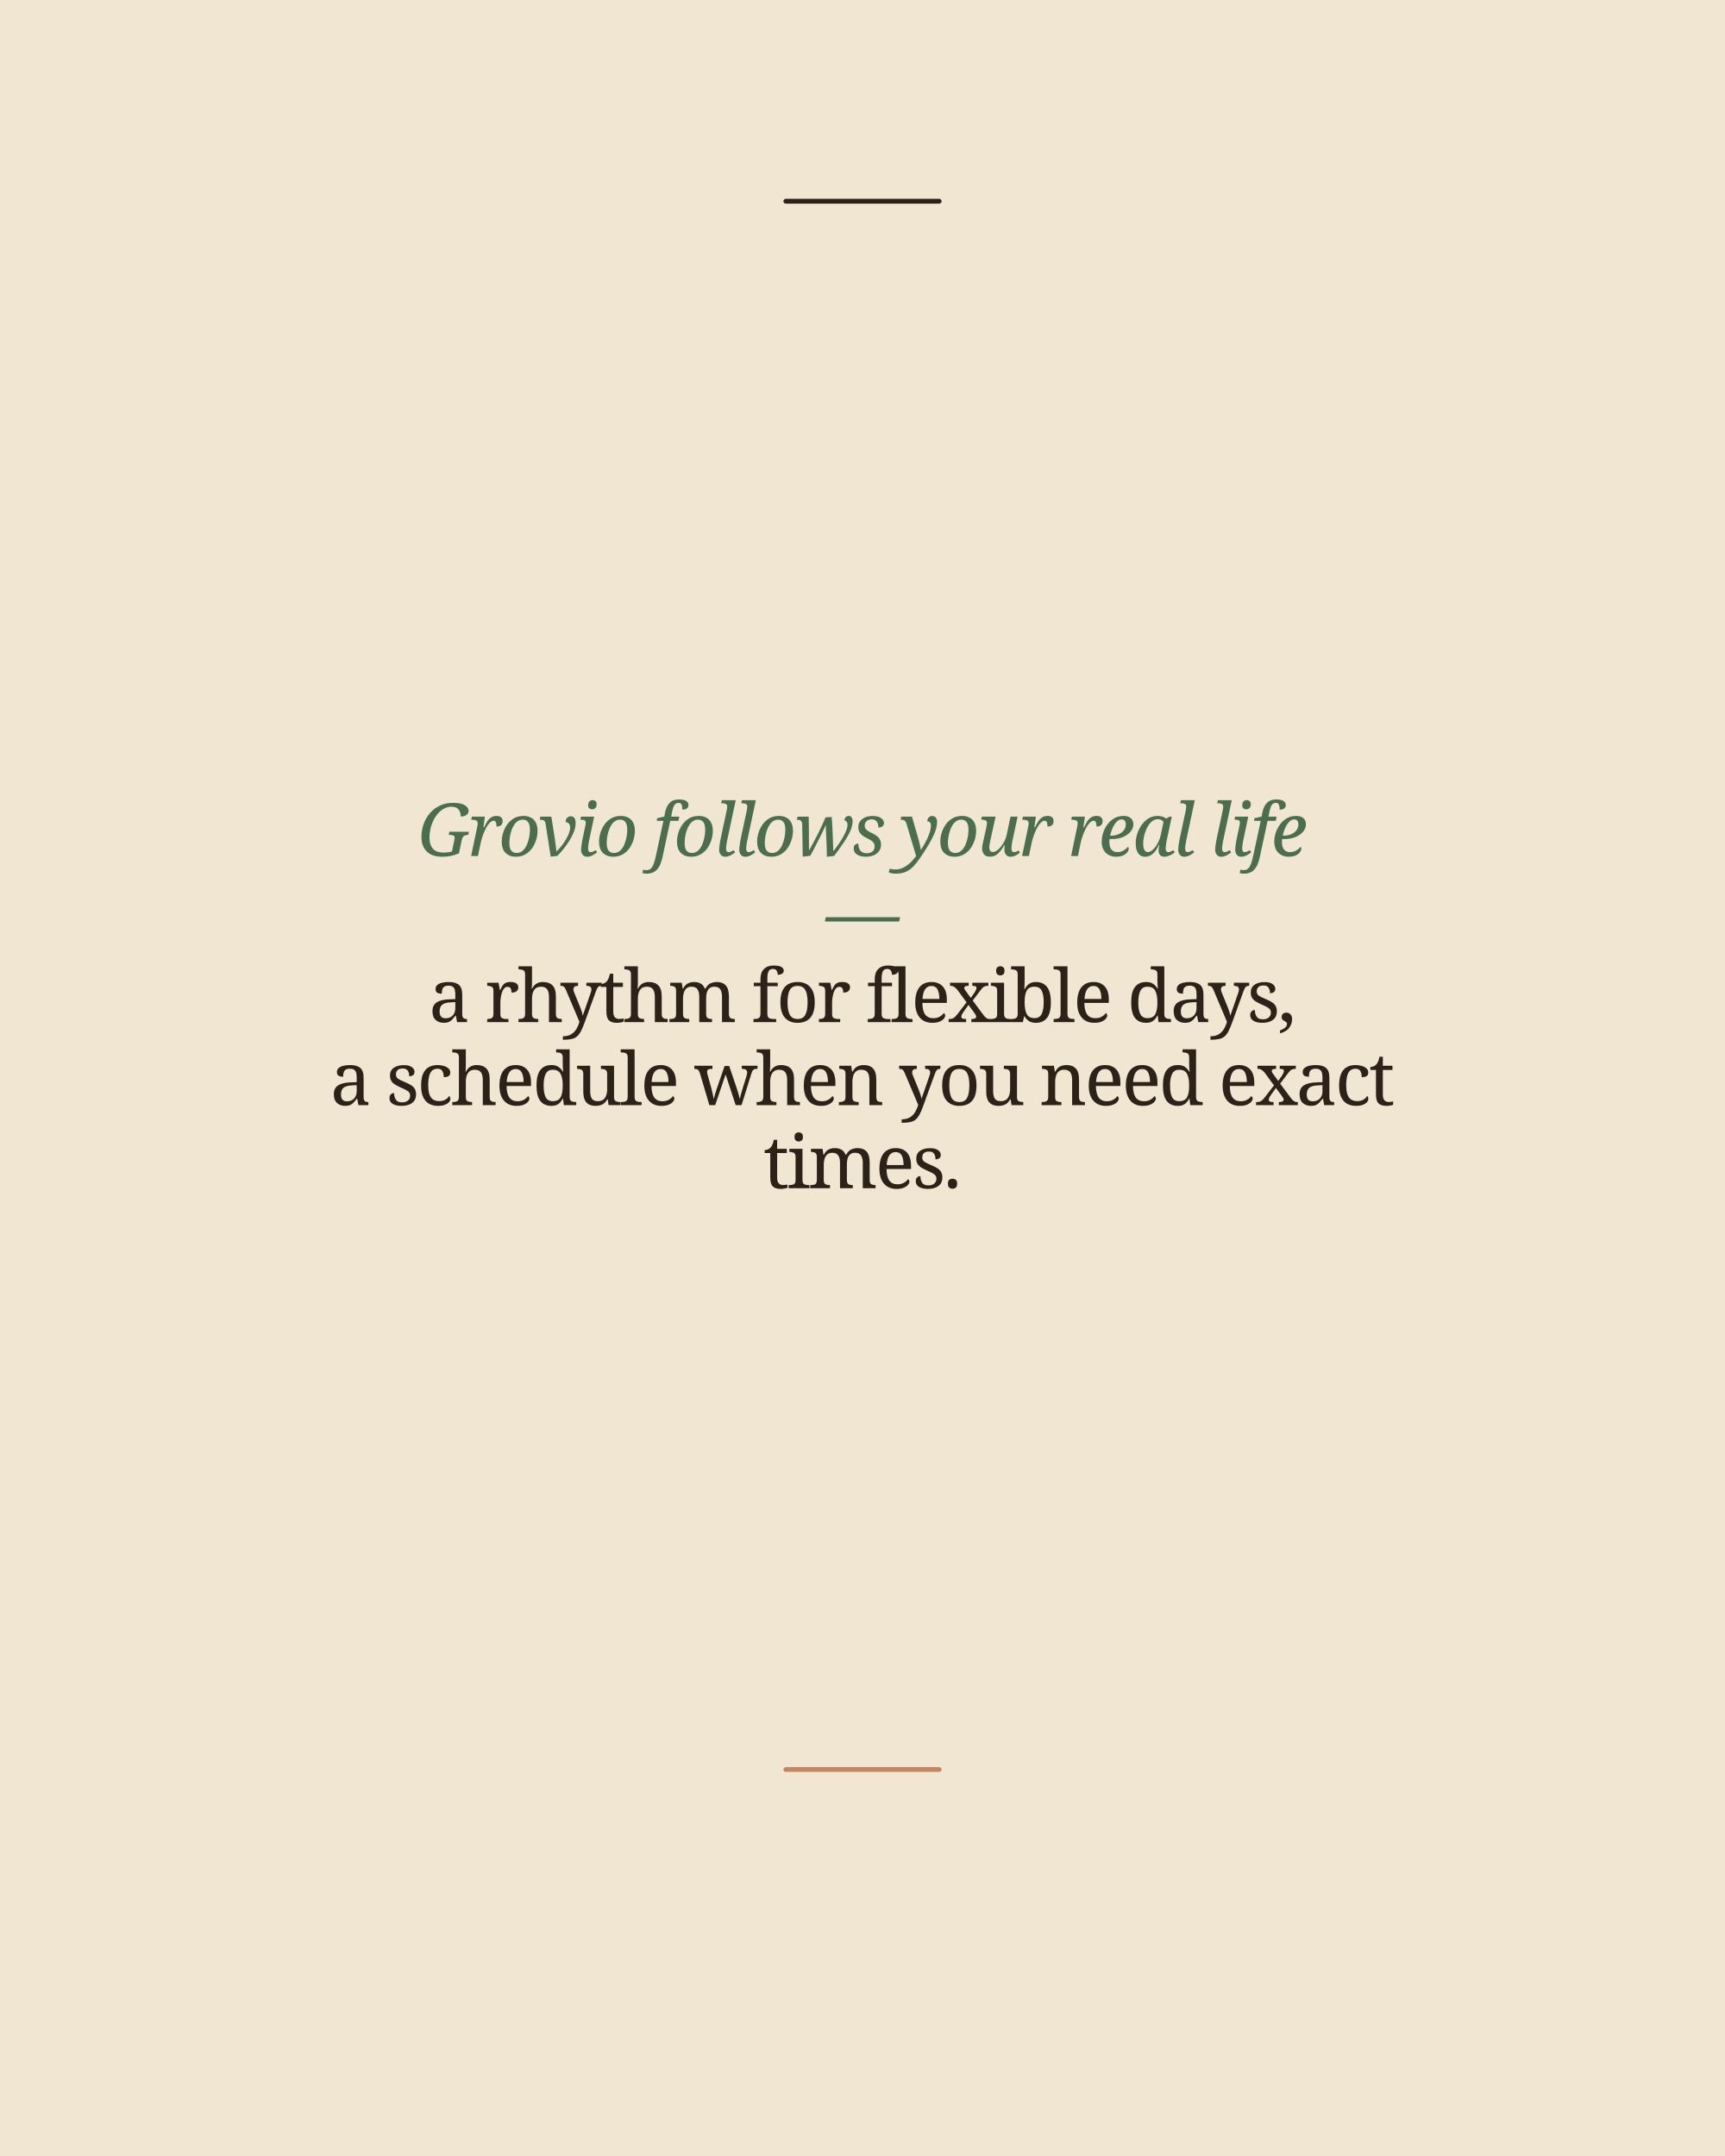
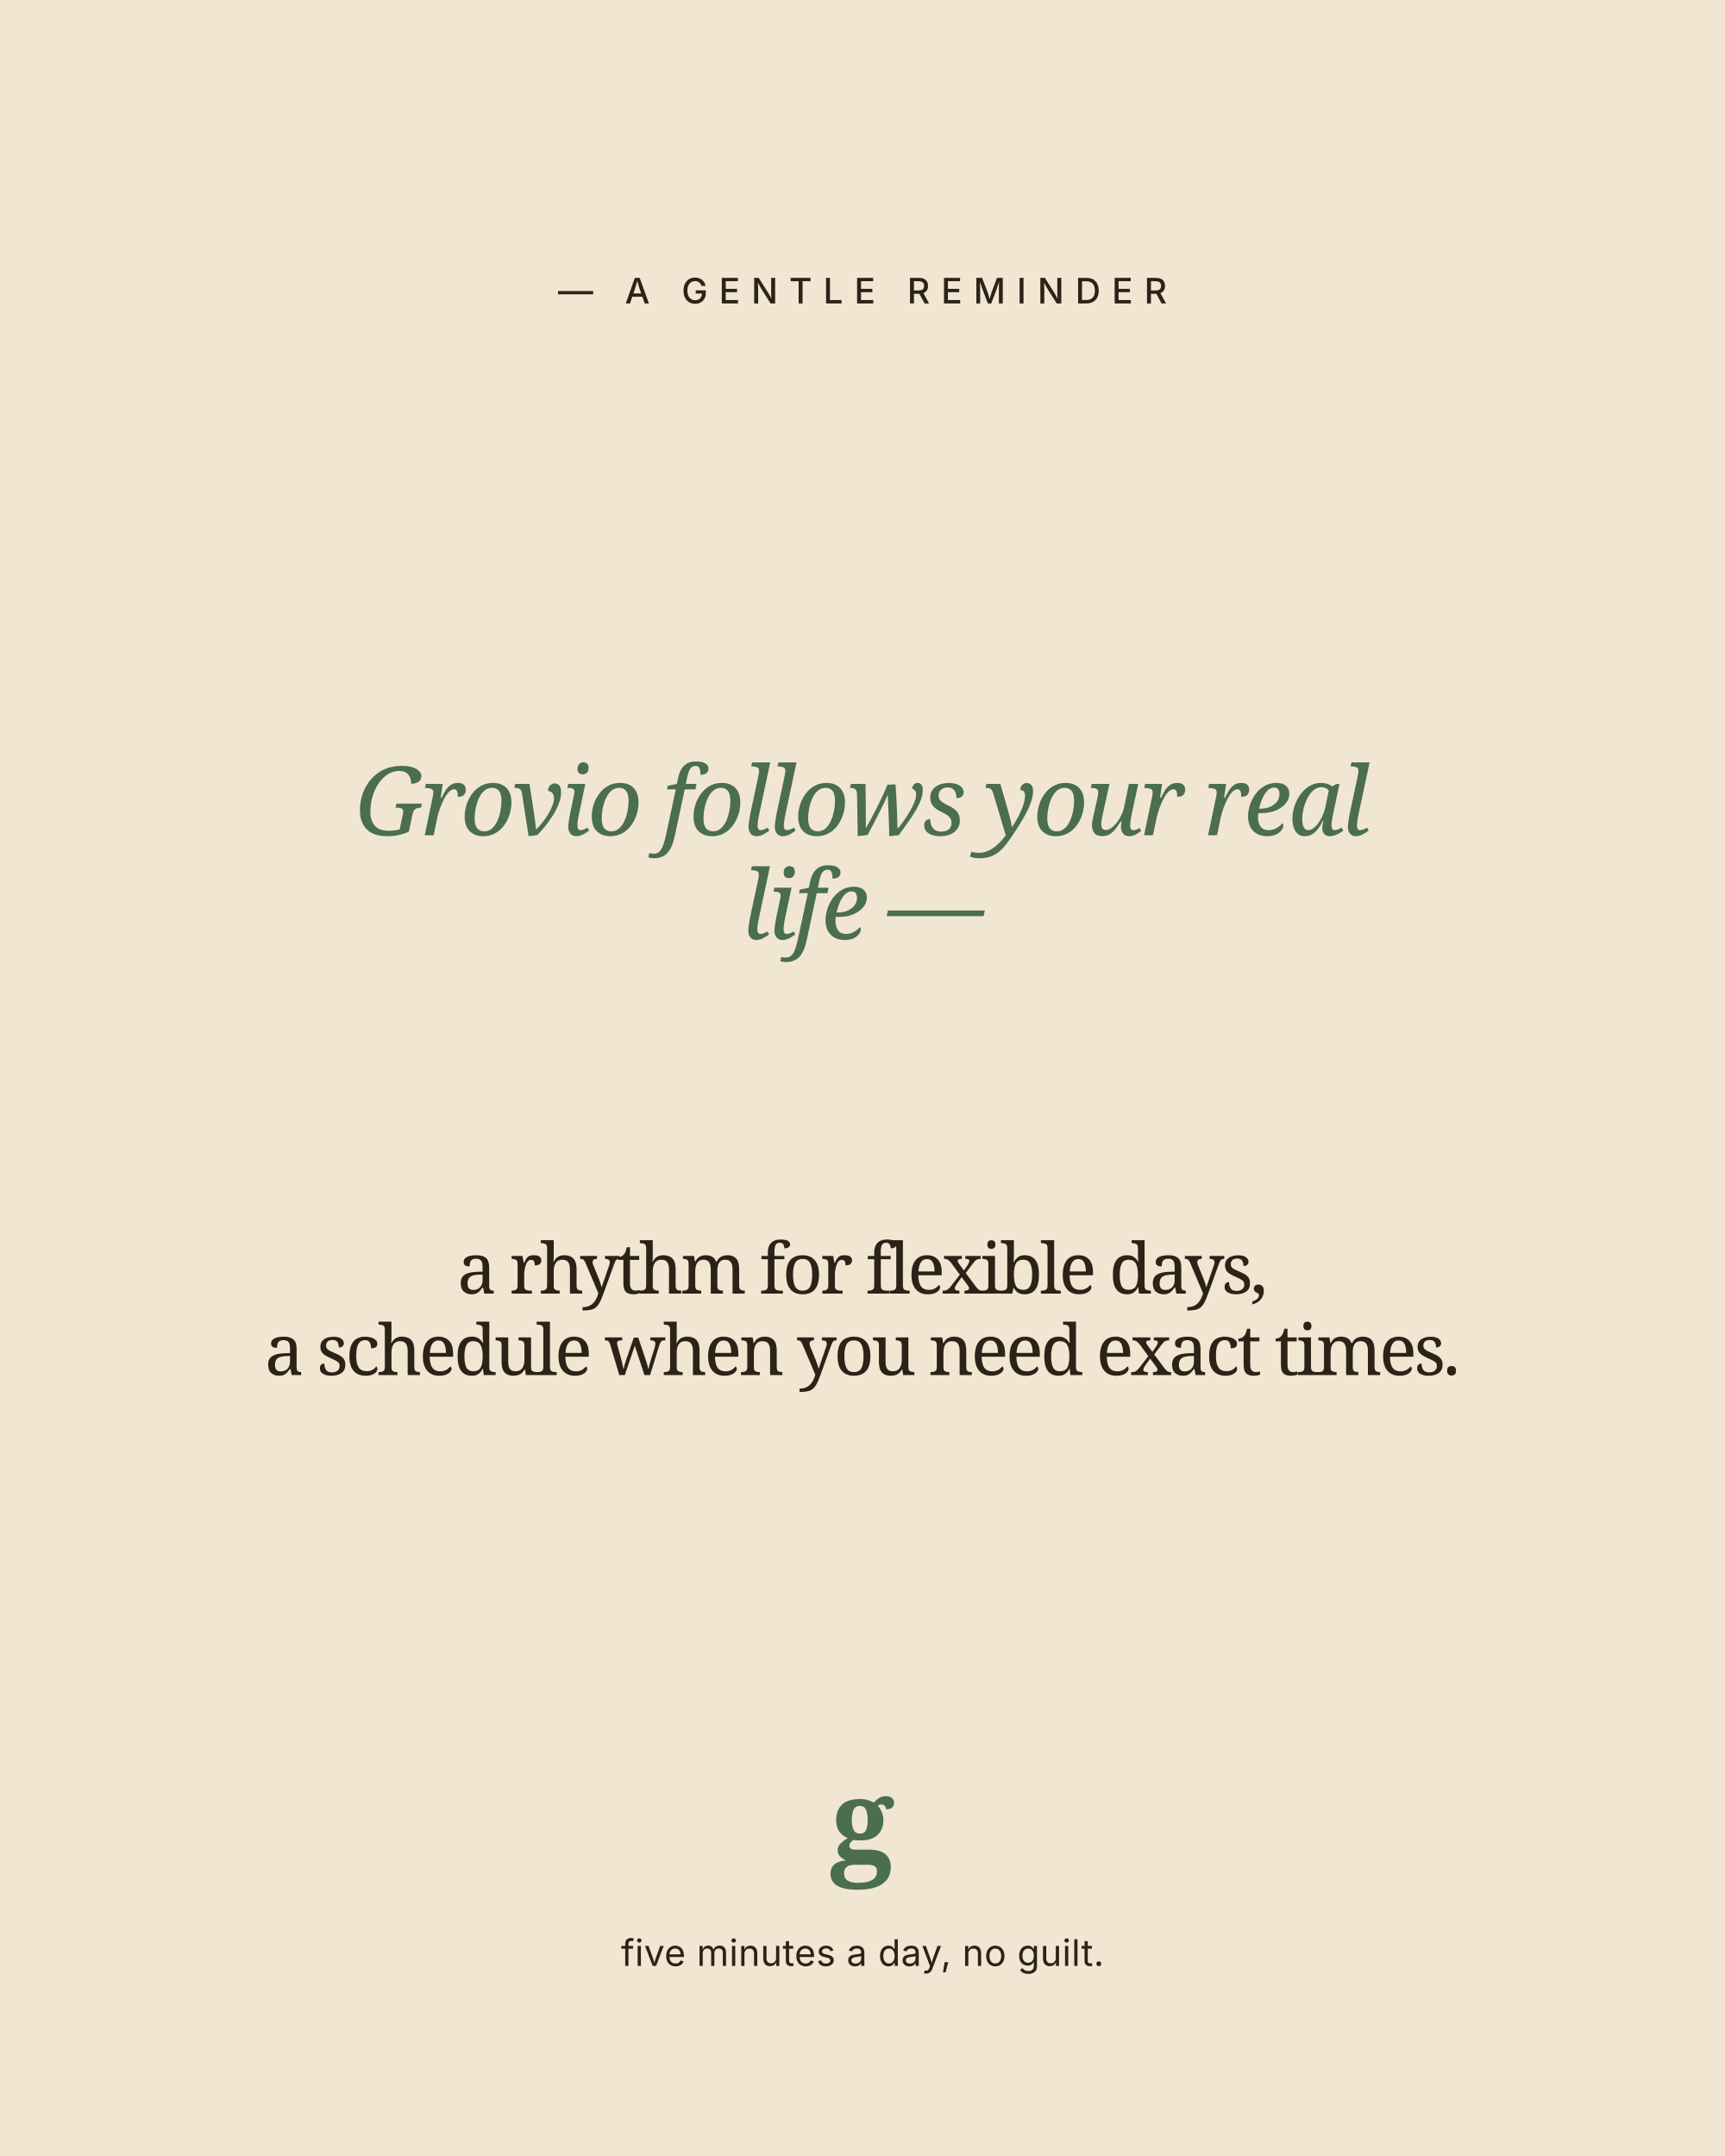
<svg xmlns="http://www.w3.org/2000/svg" width="1080" height="1350" viewBox="0 0 1080 1350" role="img" aria-label="Grovio carousel card">
  <rect width="1080" height="1350" fill="#F1E6D2" />
-   <line x1="492" y1="126" x2="588" y2="126" stroke="#2C2218" stroke-width="3" stroke-linecap="round" />
-   <text x="540" y="536" text-anchor="middle" fill="#4A6E4E" font-family="'Source Serif 4', Georgia, serif" font-size="46" font-weight="400" font-style="italic" letter-spacing="-1.4">Grovio follows your real life</text>
-   <text x="540" y="588" text-anchor="middle" fill="#4A6E4E" font-family="'Source Serif 4', Georgia, serif" font-size="46" font-weight="400" font-style="italic" letter-spacing="-1.4">—</text>
-   <text x="540" y="640" text-anchor="middle" fill="#2C2218" font-family="'Source Serif 4', Georgia, serif" font-size="46" font-weight="400" font-style="normal" letter-spacing="-1.4">a rhythm for flexible days,</text>
-   <text x="540" y="692" text-anchor="middle" fill="#2C2218" font-family="'Source Serif 4', Georgia, serif" font-size="46" font-weight="400" font-style="normal" letter-spacing="-1.4">a schedule when you need exact</text>
-   <text x="540" y="744" text-anchor="middle" fill="#2C2218" font-family="'Source Serif 4', Georgia, serif" font-size="46" font-weight="400" font-style="normal" letter-spacing="-1.4">times.</text>
-   <line x1="492" y1="1108" x2="588" y2="1108" stroke="#B96E4A" stroke-width="3" stroke-linecap="round" opacity="0.8" />
+   <text x="540" y="190" text-anchor="middle" fill="#2C2218" font-family="Inter, Arial, sans-serif" font-size="22" font-weight="500" letter-spacing="7">— A GENTLE REMINDER</text>
+   <text x="540" y="523" text-anchor="middle" fill="#4A6E4E" font-family="'Source Serif 4', Georgia, serif" font-size="60" font-weight="400" font-style="italic" letter-spacing="-1.8">Grovio follows your real</text>
+   <text x="540" y="588" text-anchor="middle" fill="#4A6E4E" font-family="'Source Serif 4', Georgia, serif" font-size="60" font-weight="400" font-style="italic" letter-spacing="-1.8">life —</text>
+   <text x="540" y="810" text-anchor="middle" fill="#2C2218" font-family="'Source Serif 4', Georgia, serif" font-size="44" font-weight="400" font-style="normal" letter-spacing="-1.8">a rhythm for flexible days,</text>
+   <text x="540" y="861" text-anchor="middle" fill="#2C2218" font-family="'Source Serif 4', Georgia, serif" font-size="44" font-weight="400" font-style="normal" letter-spacing="-1.8">a schedule when you need exact times.</text>
+   <text x="540" y="1166" text-anchor="middle" fill="#4A6E4E" font-family="'Source Serif 4', Georgia, serif" font-size="72" font-weight="600">g</text>
+   <text x="540" y="1231" text-anchor="middle" fill="#2C2218" font-family="Inter, Arial, sans-serif" font-size="23" font-weight="400" letter-spacing="0.2">five minutes a day, no guilt.</text>
</svg>
